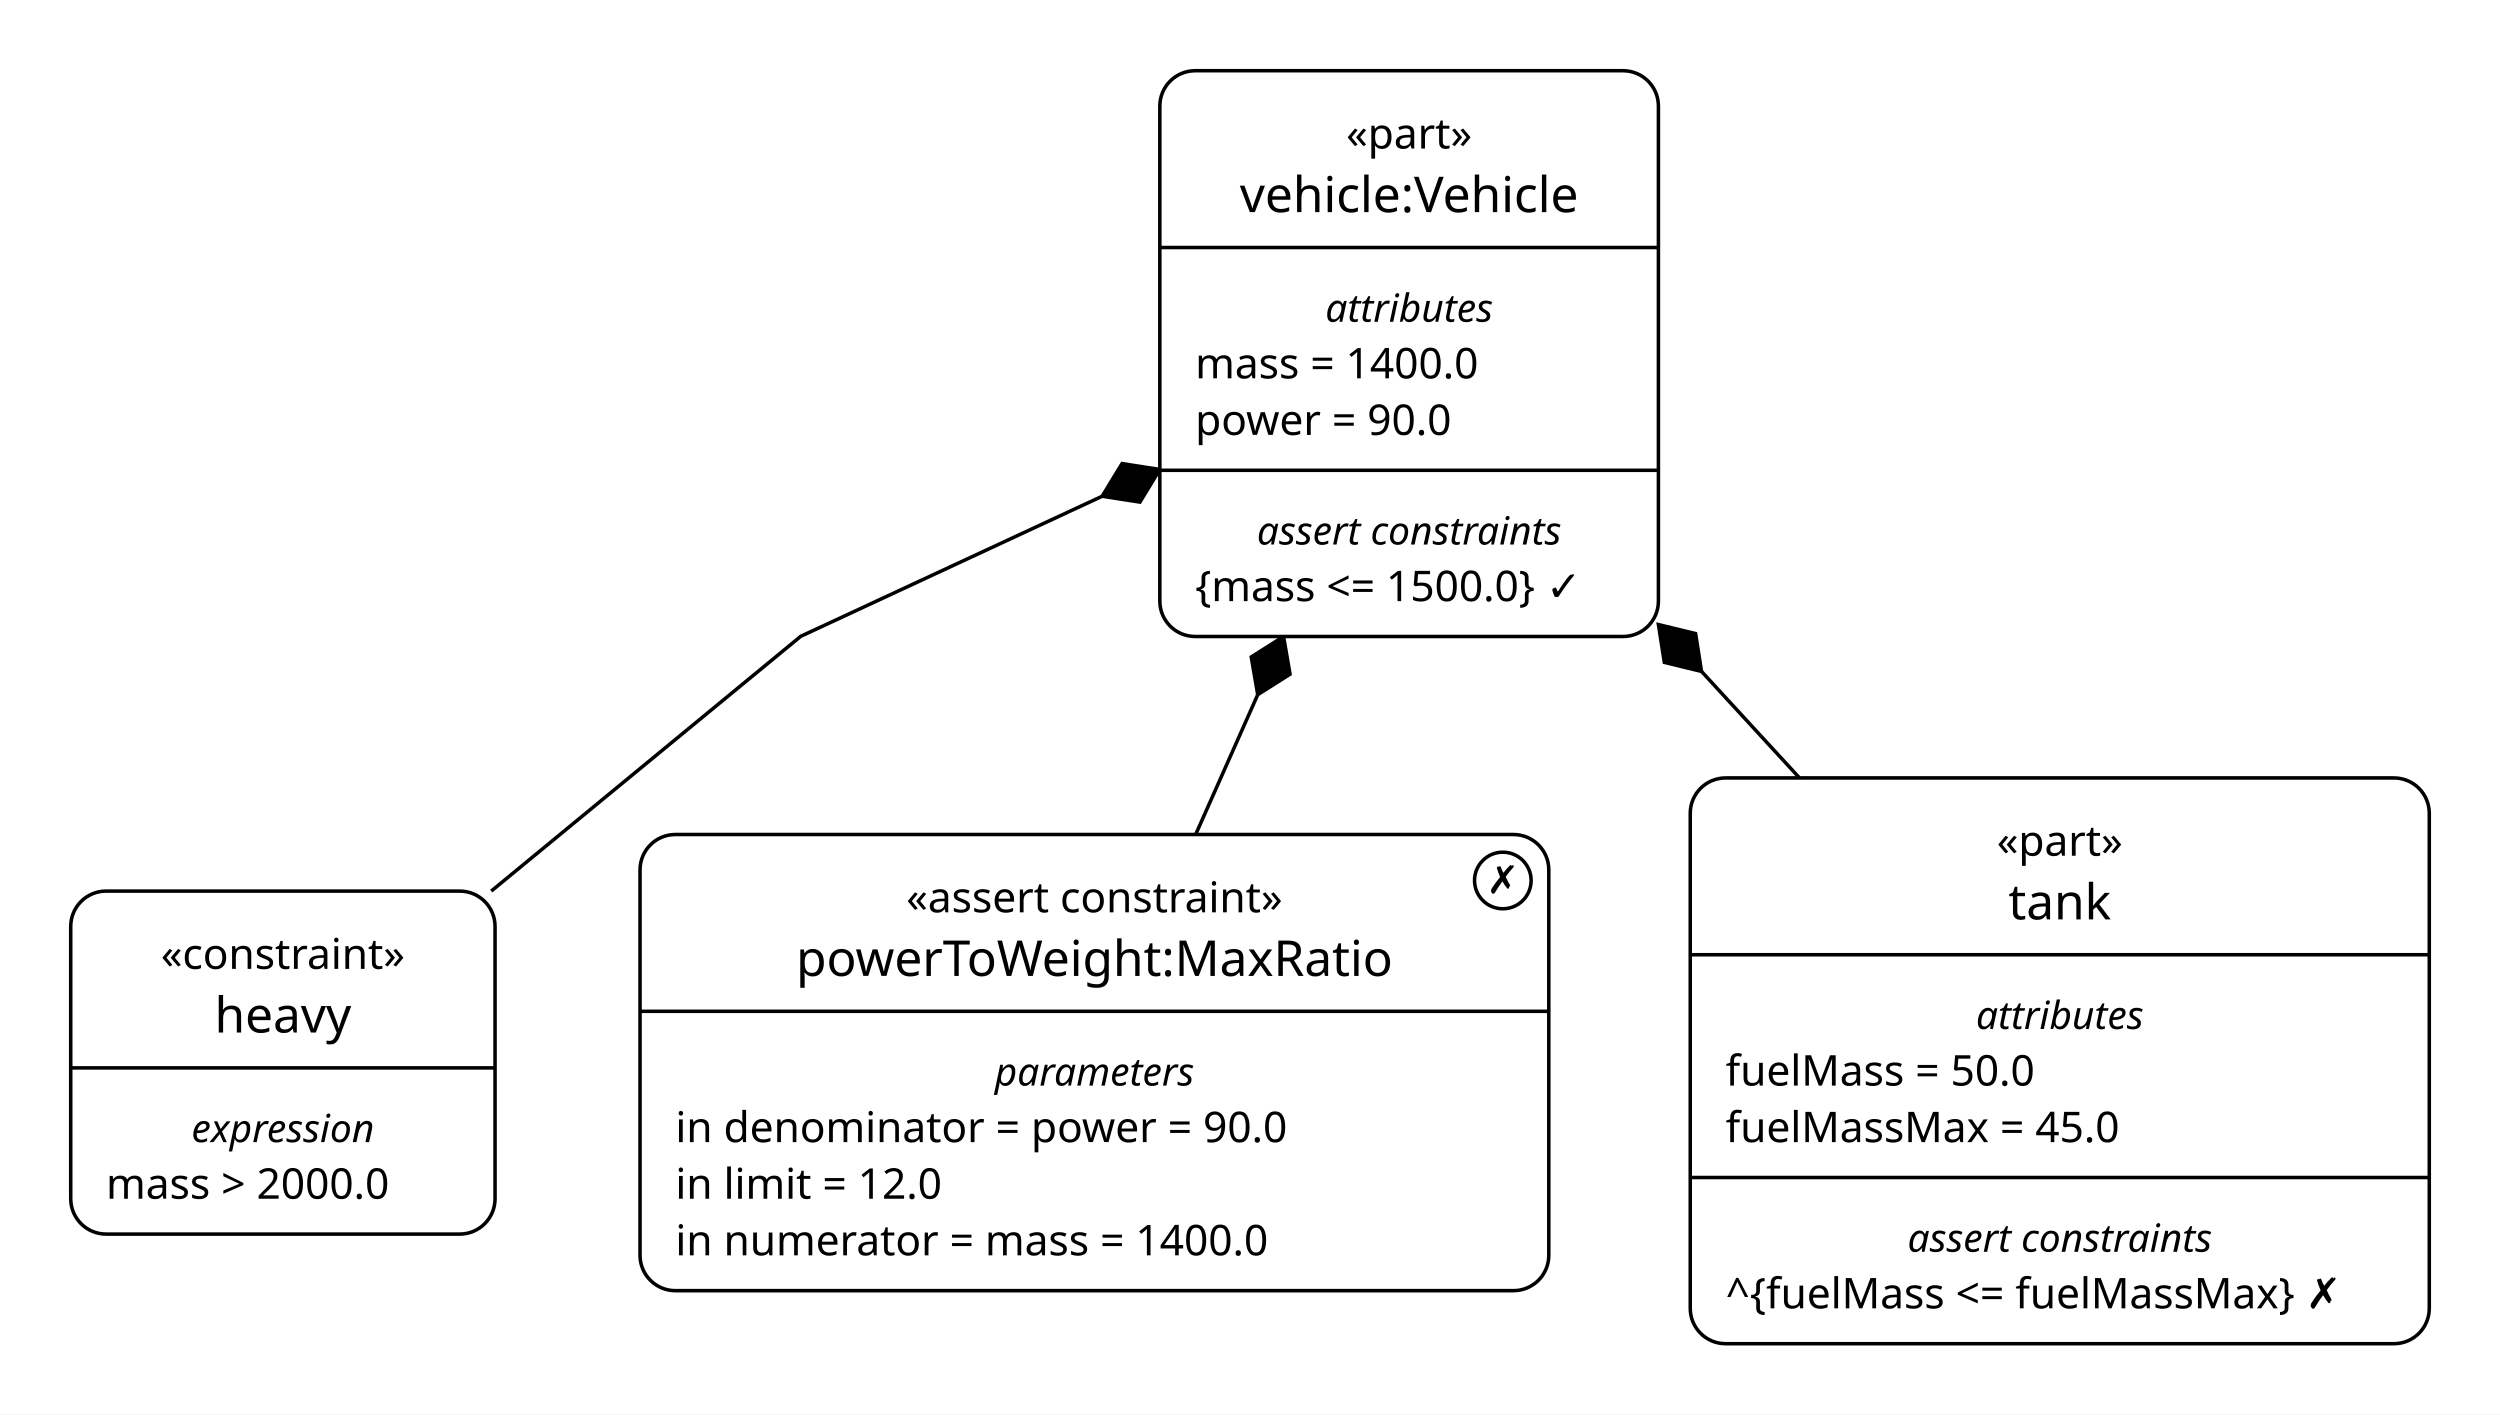
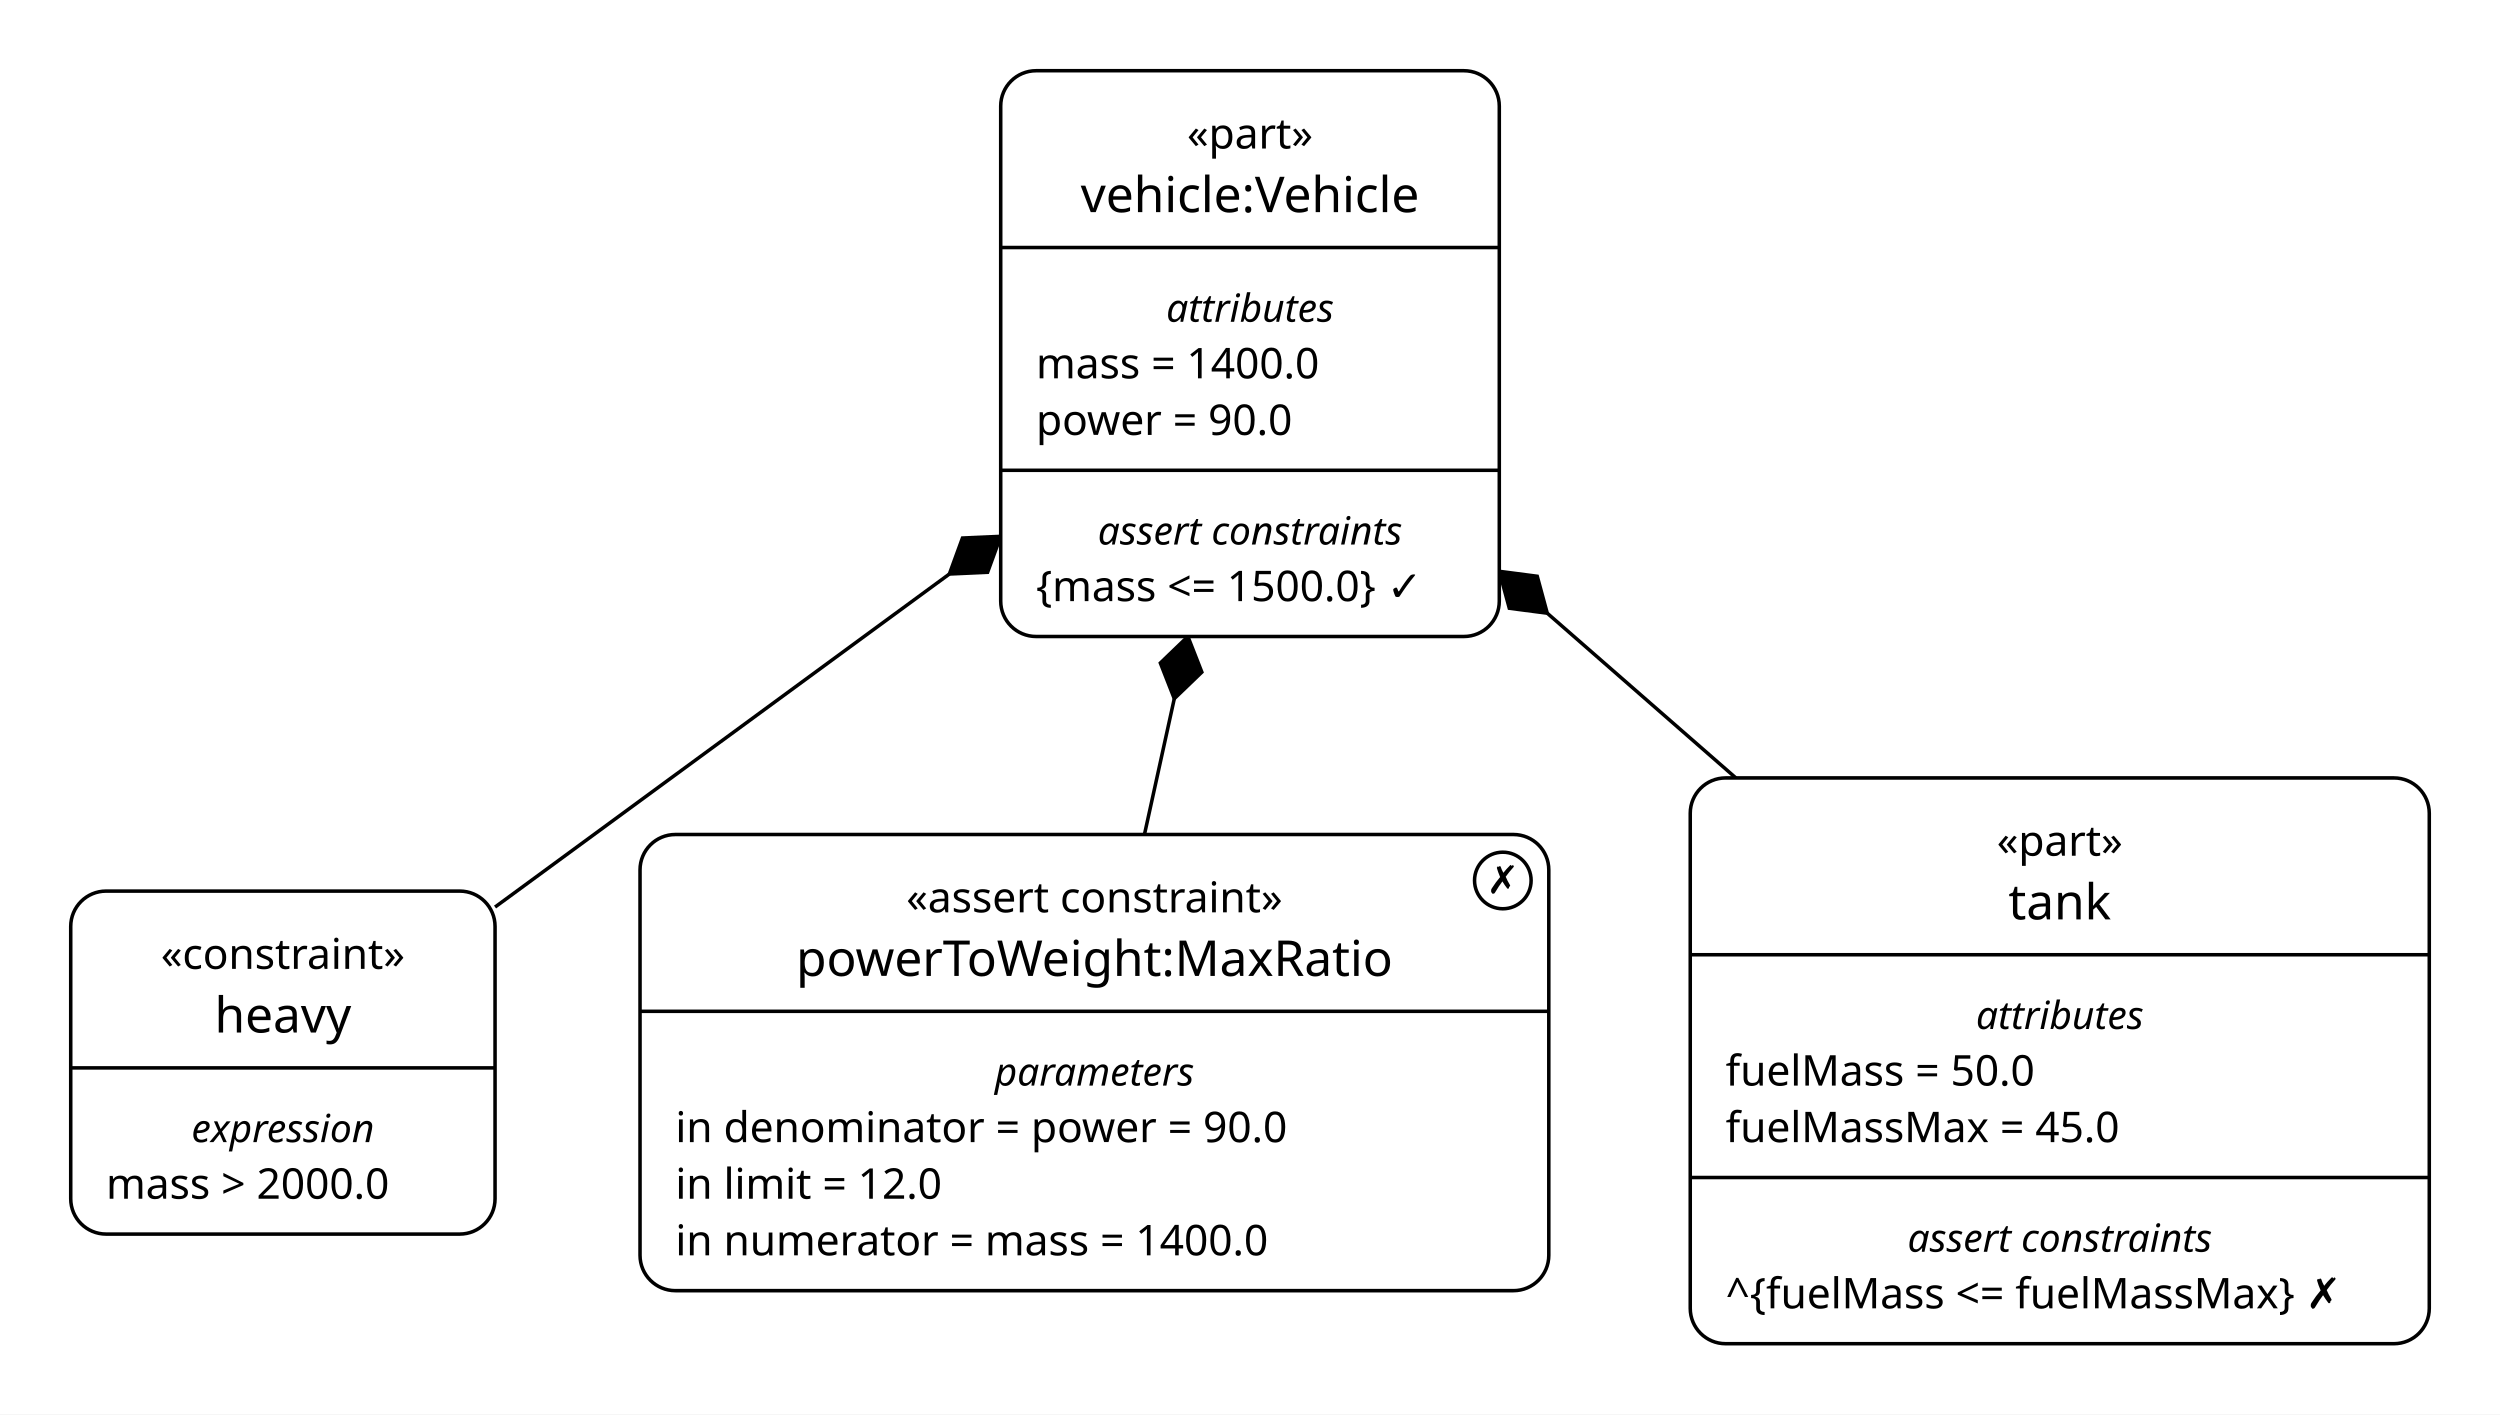
<svg xmlns="http://www.w3.org/2000/svg" width="707" height="400" viewBox="0 0 707 400" font-family="sans-serif">
  <rect x="0" y="0" width="707" height="400" fill="#ffffff" />
-   <polyline points="311.68,140.34 226.46,179.94 138.92,252" fill="none" stroke="#000000" />
-   <polygon points="328,132.76 317.31,131.11 311.68,140.34 322.37,141.99" fill="#000000" stroke="#000000" />
-   <polyline points="355.69,196.45 338.13,236" fill="none" stroke="#000000" />
-   <polygon points="362.99,180 353.85,185.79 355.69,196.45 364.82,190.66" fill="#000000" stroke="#000000" />
-   <polyline points="481.19,189.88 508.9,220" fill="none" stroke="#000000" />
-   <polygon points="469,176.63 470.68,187.32 481.19,189.88 479.51,179.19" fill="#000000" stroke="#000000" />
-   <rect x="328" y="20" width="141" height="160" rx="10" fill="#ffffff" stroke="#000000" />
-   <text x="398.5" y="42" text-anchor="middle" font-size="12">«part»</text>
-   <text x="398.5" y="60" text-anchor="middle" font-size="14">vehicle:Vehicle</text>
-   <polyline points="328,70 469,70" fill="none" stroke="#000000" />
-   <text x="398.5" y="91" text-anchor="middle" font-size="11" font-style="italic">attributes</text>
-   <text x="338" y="107" text-anchor="start" font-size="12">mass = 1400.0</text>
-   <text x="338" y="123" text-anchor="start" font-size="12">power = 90.0</text>
-   <polyline points="328,133 469,133" fill="none" stroke="#000000" />
-   <text x="398.5" y="154" text-anchor="middle" font-size="11" font-style="italic">assert constraints</text>
-   <text x="338" y="170" text-anchor="start" font-size="12">{mass &lt;= 1500.0} ✓</text>
+   <polyline points="268.48,162.33 140,256.51" fill="none" stroke="#000000" />
+   <polygon points="283,151.68 272.19,152.16 268.48,162.33 279.29,161.84" fill="#000000" stroke="#000000" />
+   <polyline points="332.09,197.58 323.65,236" fill="none" stroke="#000000" />
+   <polygon points="335.94,180 328.15,187.5 332.09,197.58 339.88,190.08" fill="#000000" stroke="#000000" />
+   <polyline points="437.56,173.41 490.9,220" fill="none" stroke="#000000" />
+   <polygon points="424,161.57 426.83,172.01 437.56,173.41 434.73,162.97" fill="#000000" stroke="#000000" />
+   <rect x="283" y="20" width="141" height="160" rx="10" fill="#ffffff" stroke="#000000" />
+   <text x="353.5" y="42" text-anchor="middle" font-size="12">«part»</text>
+   <text x="353.5" y="60" text-anchor="middle" font-size="14">vehicle:Vehicle</text>
+   <polyline points="283,70 424,70" fill="none" stroke="#000000" />
+   <text x="353.5" y="91" text-anchor="middle" font-size="11" font-style="italic">attributes</text>
+   <text x="293" y="107" text-anchor="start" font-size="12">mass = 1400.0</text>
+   <text x="293" y="123" text-anchor="start" font-size="12">power = 90.0</text>
+   <polyline points="283,133 424,133" fill="none" stroke="#000000" />
+   <text x="353.5" y="154" text-anchor="middle" font-size="11" font-style="italic">assert constraints</text>
+   <text x="293" y="170" text-anchor="start" font-size="12">{mass &lt;= 1500.0} ✓</text>
  <rect x="20" y="252" width="120" height="97" rx="10" fill="#ffffff" stroke="#000000" />
  <text x="80" y="274" text-anchor="middle" font-size="12">«constraint»</text>
  <text x="80" y="292" text-anchor="middle" font-size="14">heavy</text>
  <polyline points="20,302 140,302" fill="none" stroke="#000000" />
  <text x="80" y="323" text-anchor="middle" font-size="11" font-style="italic">expression</text>
  <text x="30" y="339" text-anchor="start" font-size="12">mass &gt; 2000.0</text>
  <rect x="181" y="236" width="257" height="129" rx="10" fill="#ffffff" stroke="#000000" />
  <text x="309.5" y="258" text-anchor="middle" font-size="12">«assert constraint»</text>
  <text x="309.5" y="276" text-anchor="middle" font-size="14">powerToWeight:MaxRatio</text>
  <rect x="417" y="241" width="16" height="16" rx="8" fill="none" stroke="#000000" />
  <text x="425" y="252.67" text-anchor="middle" font-size="11">✗</text>
  <polyline points="181,286 438,286" fill="none" stroke="#000000" />
  <text x="309.5" y="307" text-anchor="middle" font-size="11" font-style="italic">parameters</text>
  <text x="191" y="323" text-anchor="start" font-size="12">in denominator = power = 90.0</text>
  <text x="191" y="339" text-anchor="start" font-size="12">in limit = 12.0</text>
  <text x="191" y="355" text-anchor="start" font-size="12">in numerator = mass = 1400.0</text>
  <rect x="478" y="220" width="209" height="160" rx="10" fill="#ffffff" stroke="#000000" />
  <text x="582.5" y="242" text-anchor="middle" font-size="12">«part»</text>
  <text x="582.5" y="260" text-anchor="middle" font-size="14">tank</text>
  <polyline points="478,270 687,270" fill="none" stroke="#000000" />
  <text x="582.5" y="291" text-anchor="middle" font-size="11" font-style="italic">attributes</text>
  <text x="488" y="307" text-anchor="start" font-size="12">fuelMass = 50.0</text>
  <text x="488" y="323" text-anchor="start" font-size="12">fuelMassMax = 45.0</text>
  <polyline points="478,333 687,333" fill="none" stroke="#000000" />
  <text x="582.5" y="354" text-anchor="middle" font-size="11" font-style="italic">assert constraints</text>
  <text x="488" y="370" text-anchor="start" font-size="12">^{fuelMass &lt;= fuelMassMax} ✗</text>
</svg>
